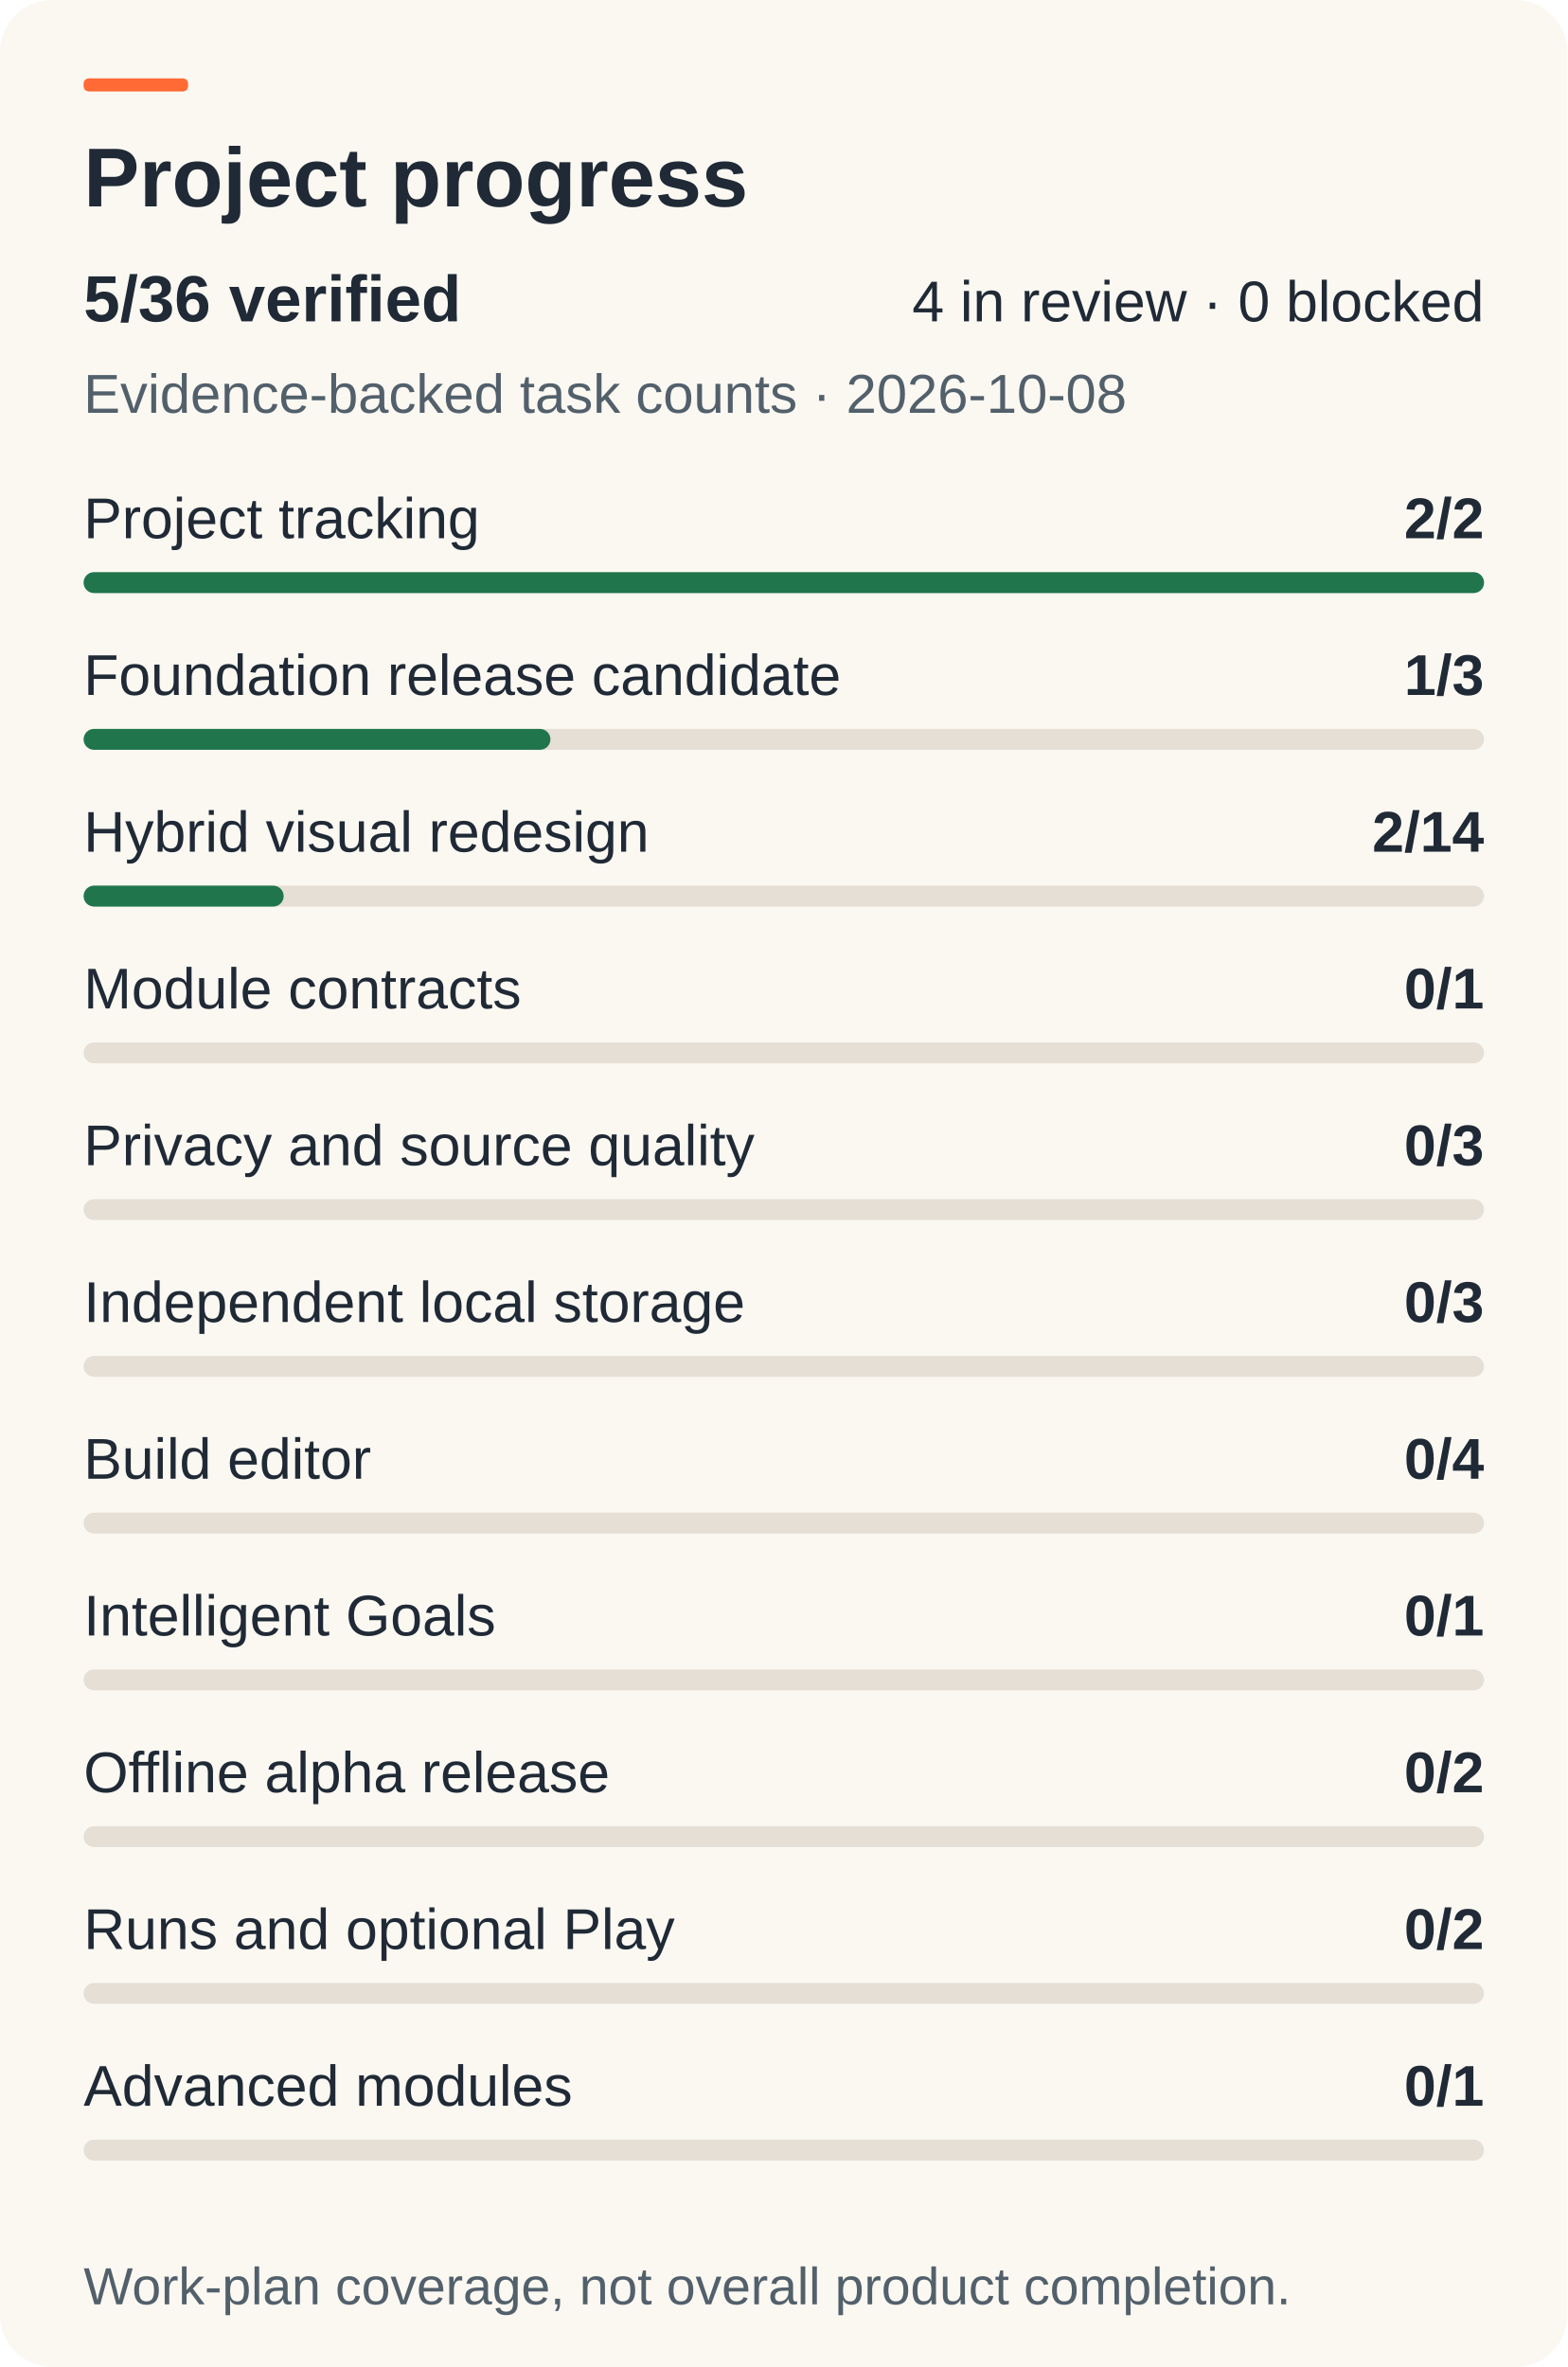
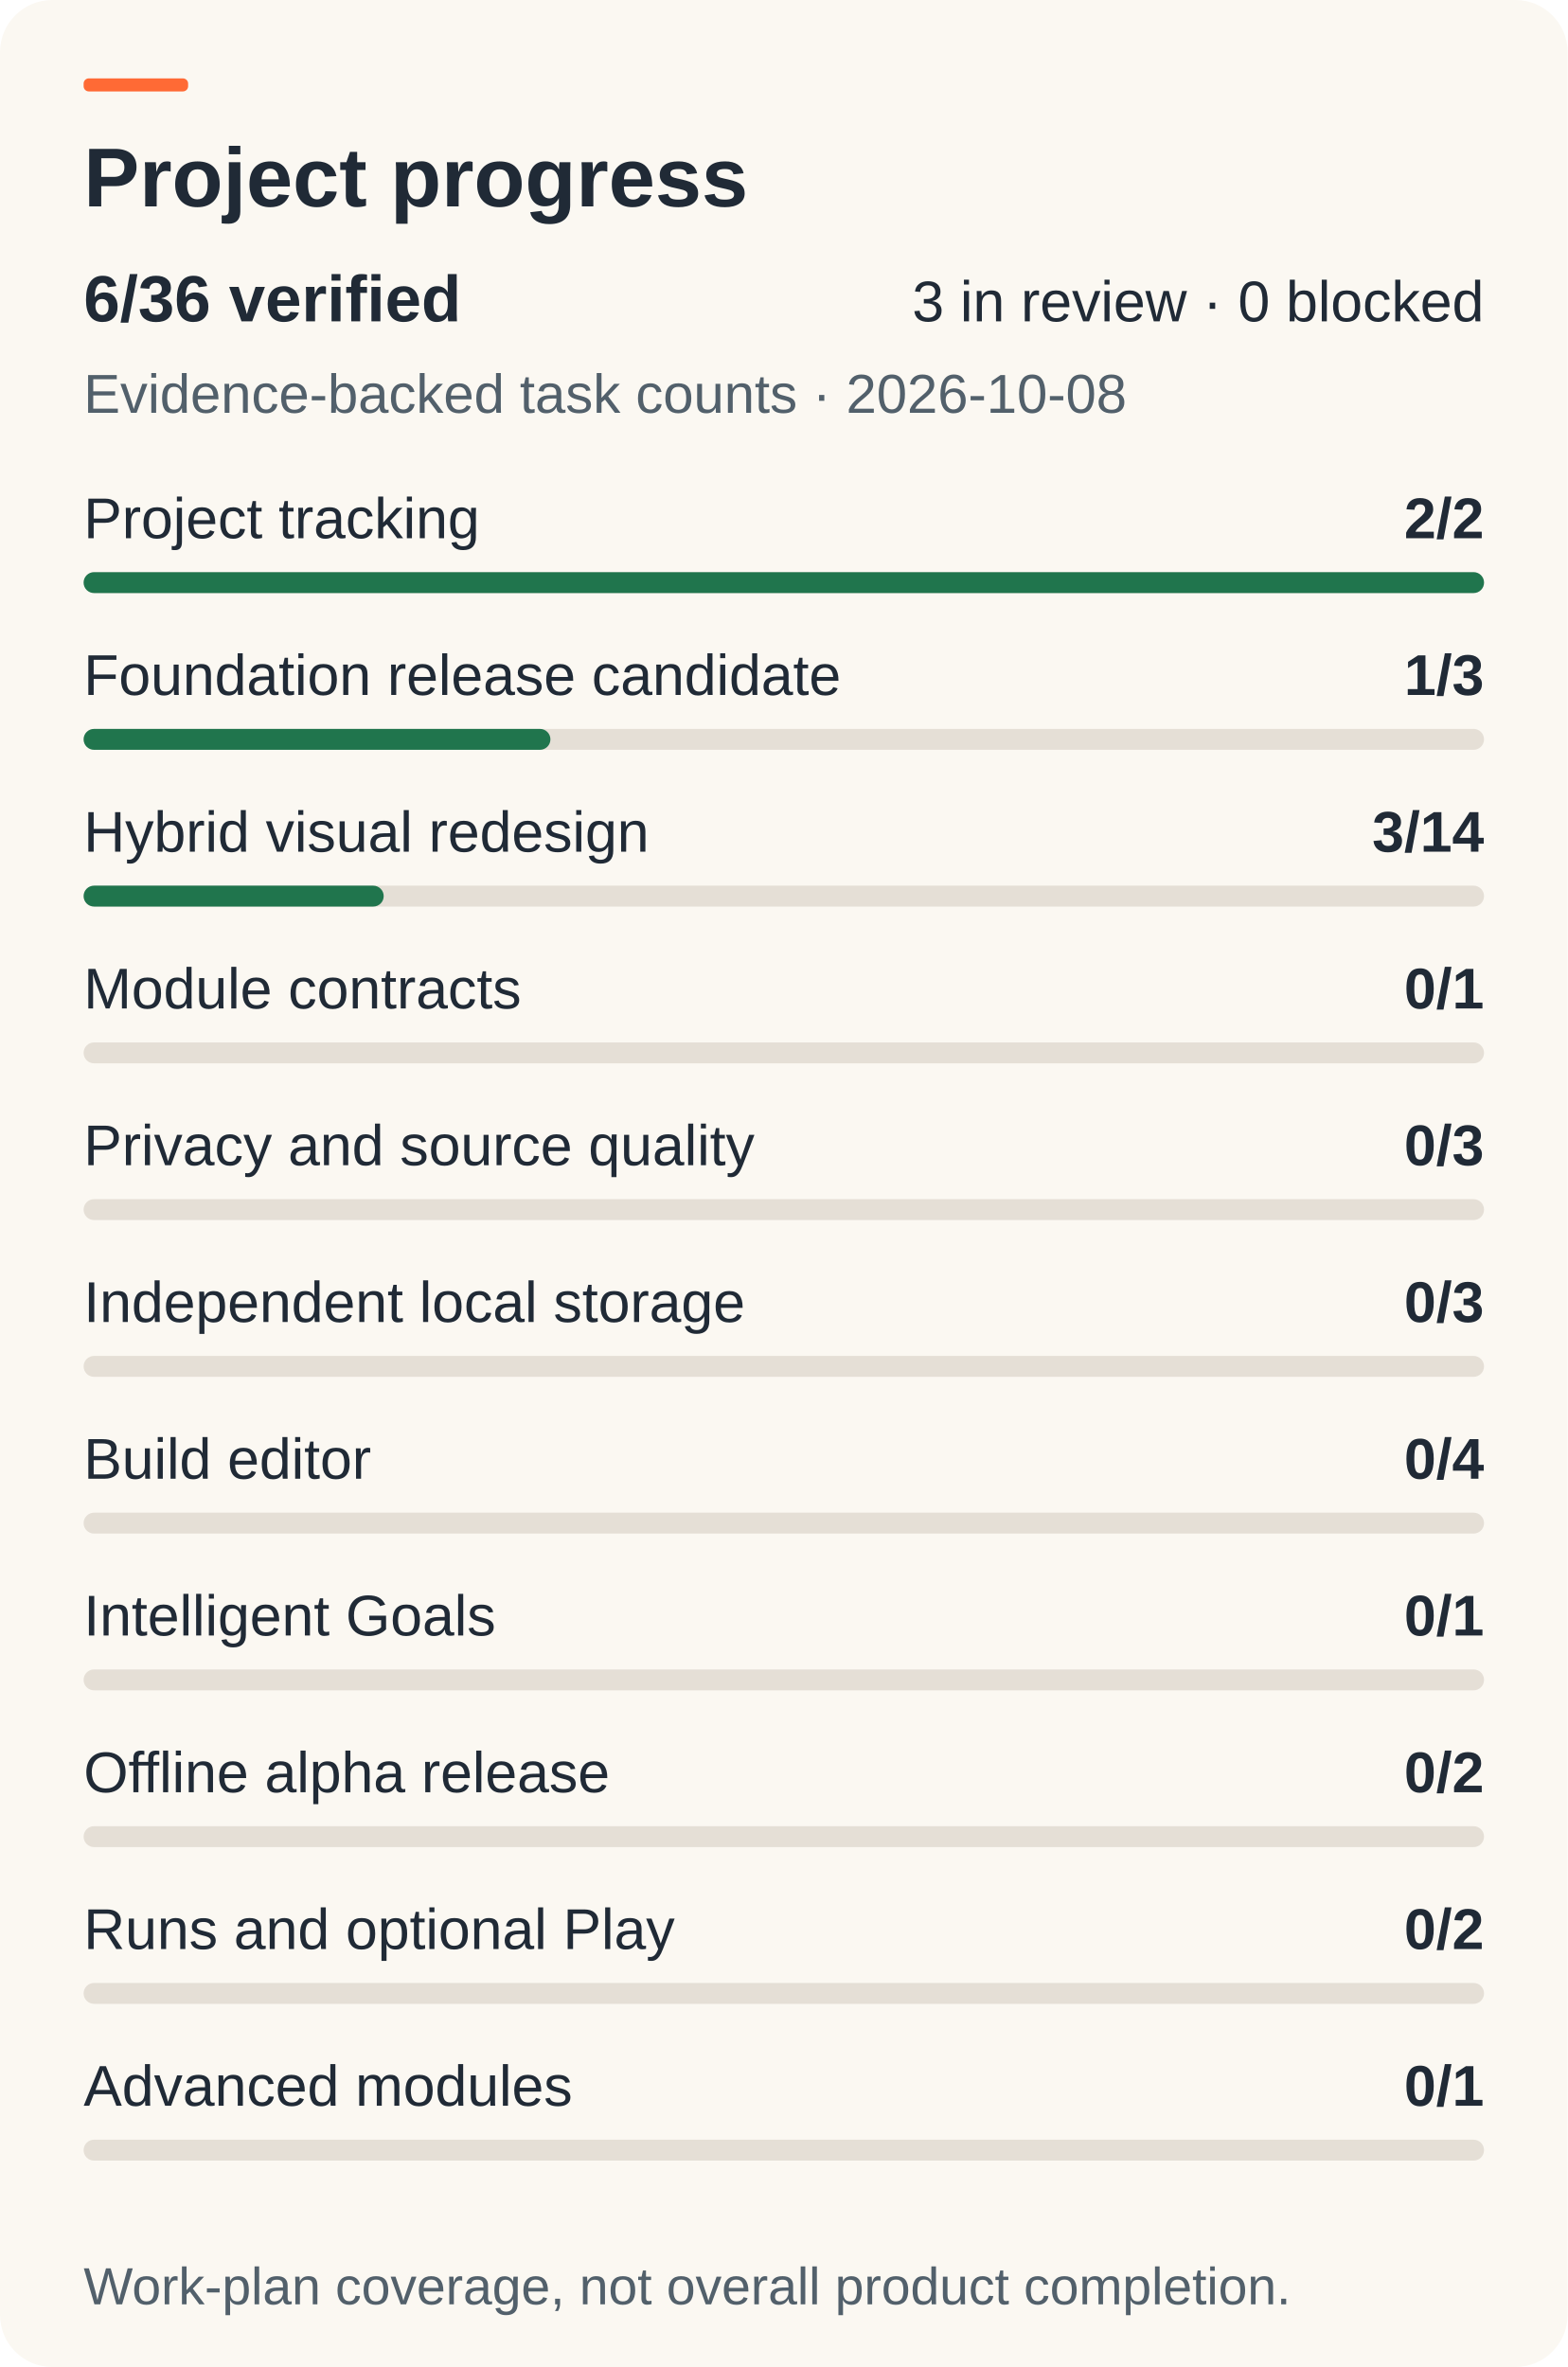
<svg xmlns="http://www.w3.org/2000/svg" width="600" height="906" viewBox="0 0 600 906" role="img" aria-labelledby="title description">
  <rect width="600" height="906" rx="20" fill="#FBF8F2" />
  <g font-family="Arial, sans-serif" fill="#202A36">
    <rect x="32" y="30" width="40" height="5" rx="2" fill="#FF6A35" />
    <text x="32" y="79" font-size="32" font-weight="700">Project progress</text>
-     <text x="32" y="123" font-size="25" font-weight="700">5/36 verified</text>
-     <text x="568" y="123" text-anchor="end" font-size="22">4 in review · 0 blocked</text>
+     <text x="32" y="123" font-size="25" font-weight="700">6/36 verified</text>
+     <text x="568" y="123" text-anchor="end" font-size="22">3 in review · 0 blocked</text>
    <text x="32" y="158" font-size="21" fill="#52606B">Evidence-backed task counts · 2026-10-08</text>
    <text x="32" y="206" font-size="22">Project tracking</text>
    <text x="568" y="206" text-anchor="end" font-size="22" font-weight="700">2/2</text>
    <rect x="32" y="219" width="536" height="8" rx="4" fill="#E5DFD6" />
    <rect x="32" y="219" width="536" height="8" rx="4" fill="#20754D" />
    <text x="32" y="266" font-size="22">Foundation release candidate</text>
    <text x="568" y="266" text-anchor="end" font-size="22" font-weight="700">1/3</text>
    <rect x="32" y="279" width="536" height="8" rx="4" fill="#E5DFD6" />
    <rect x="32" y="279" width="178.667" height="8" rx="4" fill="#20754D" />
    <text x="32" y="326" font-size="22">Hybrid visual redesign</text>
-     <text x="568" y="326" text-anchor="end" font-size="22" font-weight="700">2/14</text>
+     <text x="568" y="326" text-anchor="end" font-size="22" font-weight="700">3/14</text>
    <rect x="32" y="339" width="536" height="8" rx="4" fill="#E5DFD6" />
-     <rect x="32" y="339" width="76.571" height="8" rx="4" fill="#20754D" />
+     <rect x="32" y="339" width="114.857" height="8" rx="4" fill="#20754D" />
    <text x="32" y="386" font-size="22">Module contracts</text>
    <text x="568" y="386" text-anchor="end" font-size="22" font-weight="700">0/1</text>
    <rect x="32" y="399" width="536" height="8" rx="4" fill="#E5DFD6" />
    <text x="32" y="446" font-size="22">Privacy and source quality</text>
    <text x="568" y="446" text-anchor="end" font-size="22" font-weight="700">0/3</text>
    <rect x="32" y="459" width="536" height="8" rx="4" fill="#E5DFD6" />
    <text x="32" y="506" font-size="22">Independent local storage</text>
    <text x="568" y="506" text-anchor="end" font-size="22" font-weight="700">0/3</text>
    <rect x="32" y="519" width="536" height="8" rx="4" fill="#E5DFD6" />
    <text x="32" y="566" font-size="22">Build editor</text>
    <text x="568" y="566" text-anchor="end" font-size="22" font-weight="700">0/4</text>
    <rect x="32" y="579" width="536" height="8" rx="4" fill="#E5DFD6" />
    <text x="32" y="626" font-size="22">Intelligent Goals</text>
    <text x="568" y="626" text-anchor="end" font-size="22" font-weight="700">0/1</text>
    <rect x="32" y="639" width="536" height="8" rx="4" fill="#E5DFD6" />
    <text x="32" y="686" font-size="22">Offline alpha release</text>
    <text x="568" y="686" text-anchor="end" font-size="22" font-weight="700">0/2</text>
    <rect x="32" y="699" width="536" height="8" rx="4" fill="#E5DFD6" />
    <text x="32" y="746" font-size="22">Runs and optional Play</text>
    <text x="568" y="746" text-anchor="end" font-size="22" font-weight="700">0/2</text>
    <rect x="32" y="759" width="536" height="8" rx="4" fill="#E5DFD6" />
    <text x="32" y="806" font-size="22">Advanced modules</text>
    <text x="568" y="806" text-anchor="end" font-size="22" font-weight="700">0/1</text>
    <rect x="32" y="819" width="536" height="8" rx="4" fill="#E5DFD6" />
    <text x="32" y="882" font-size="20" fill="#52606B">Work-plan coverage, not overall product completion.</text>
  </g>
</svg>
